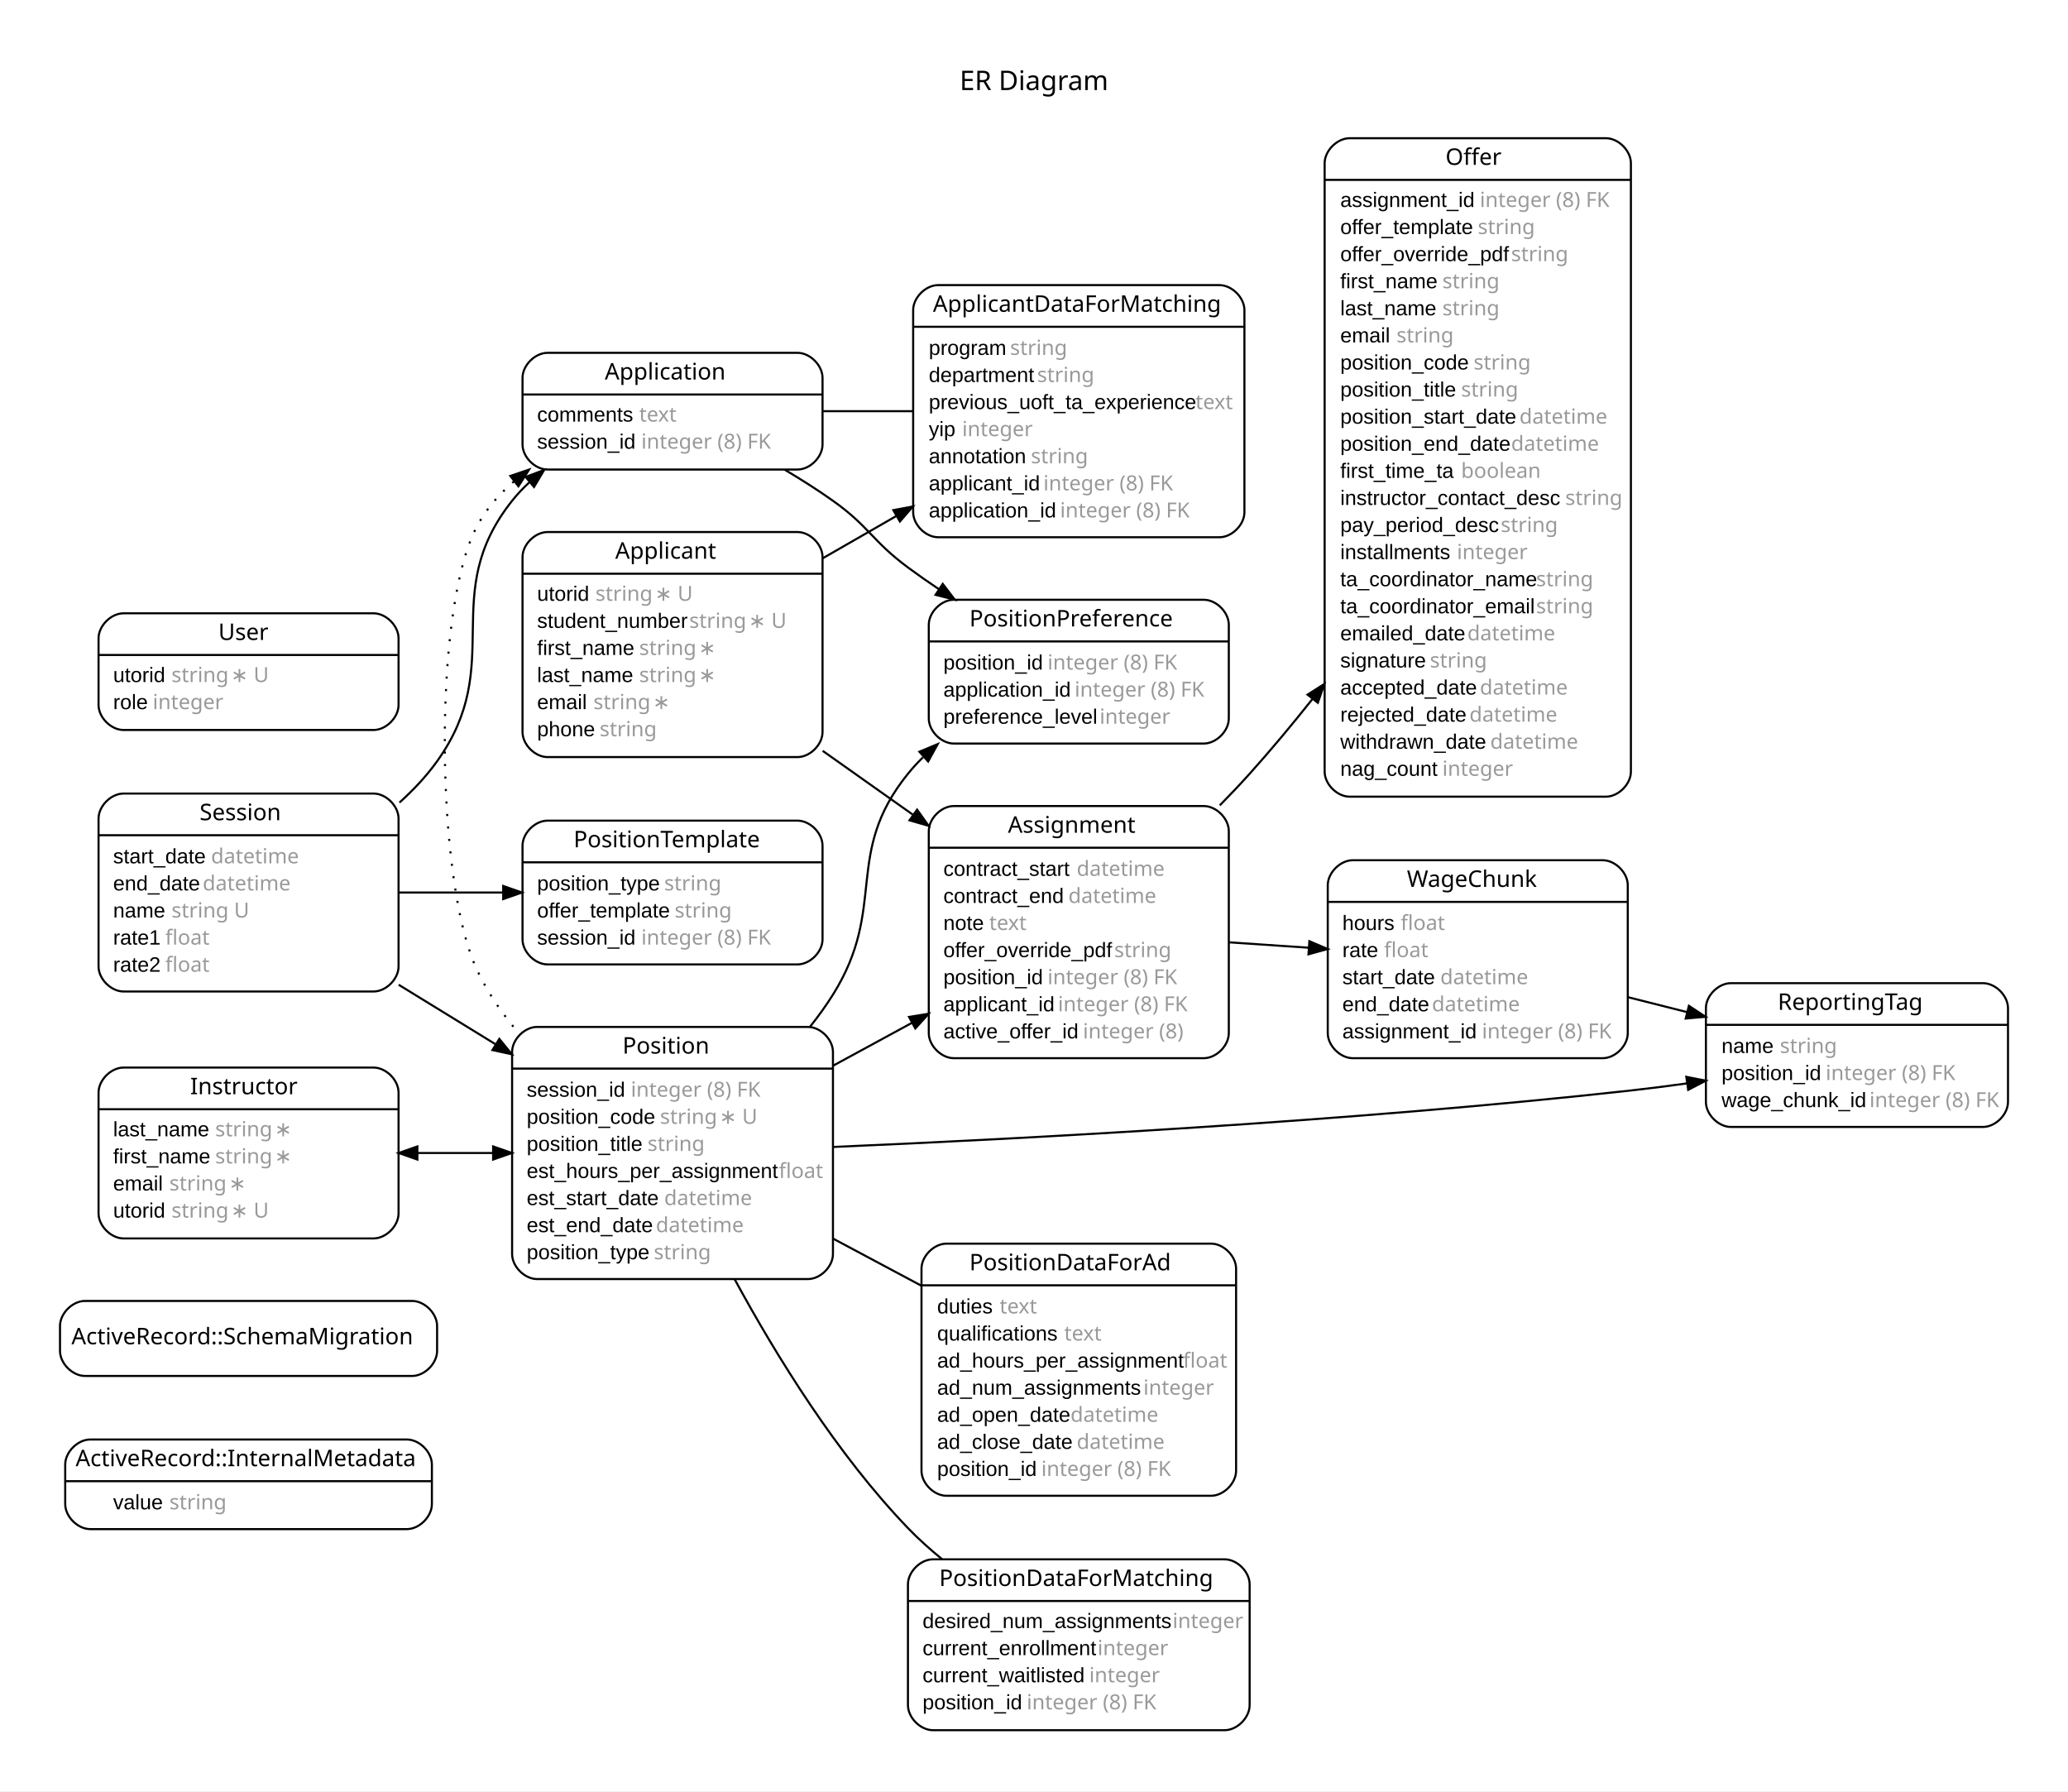
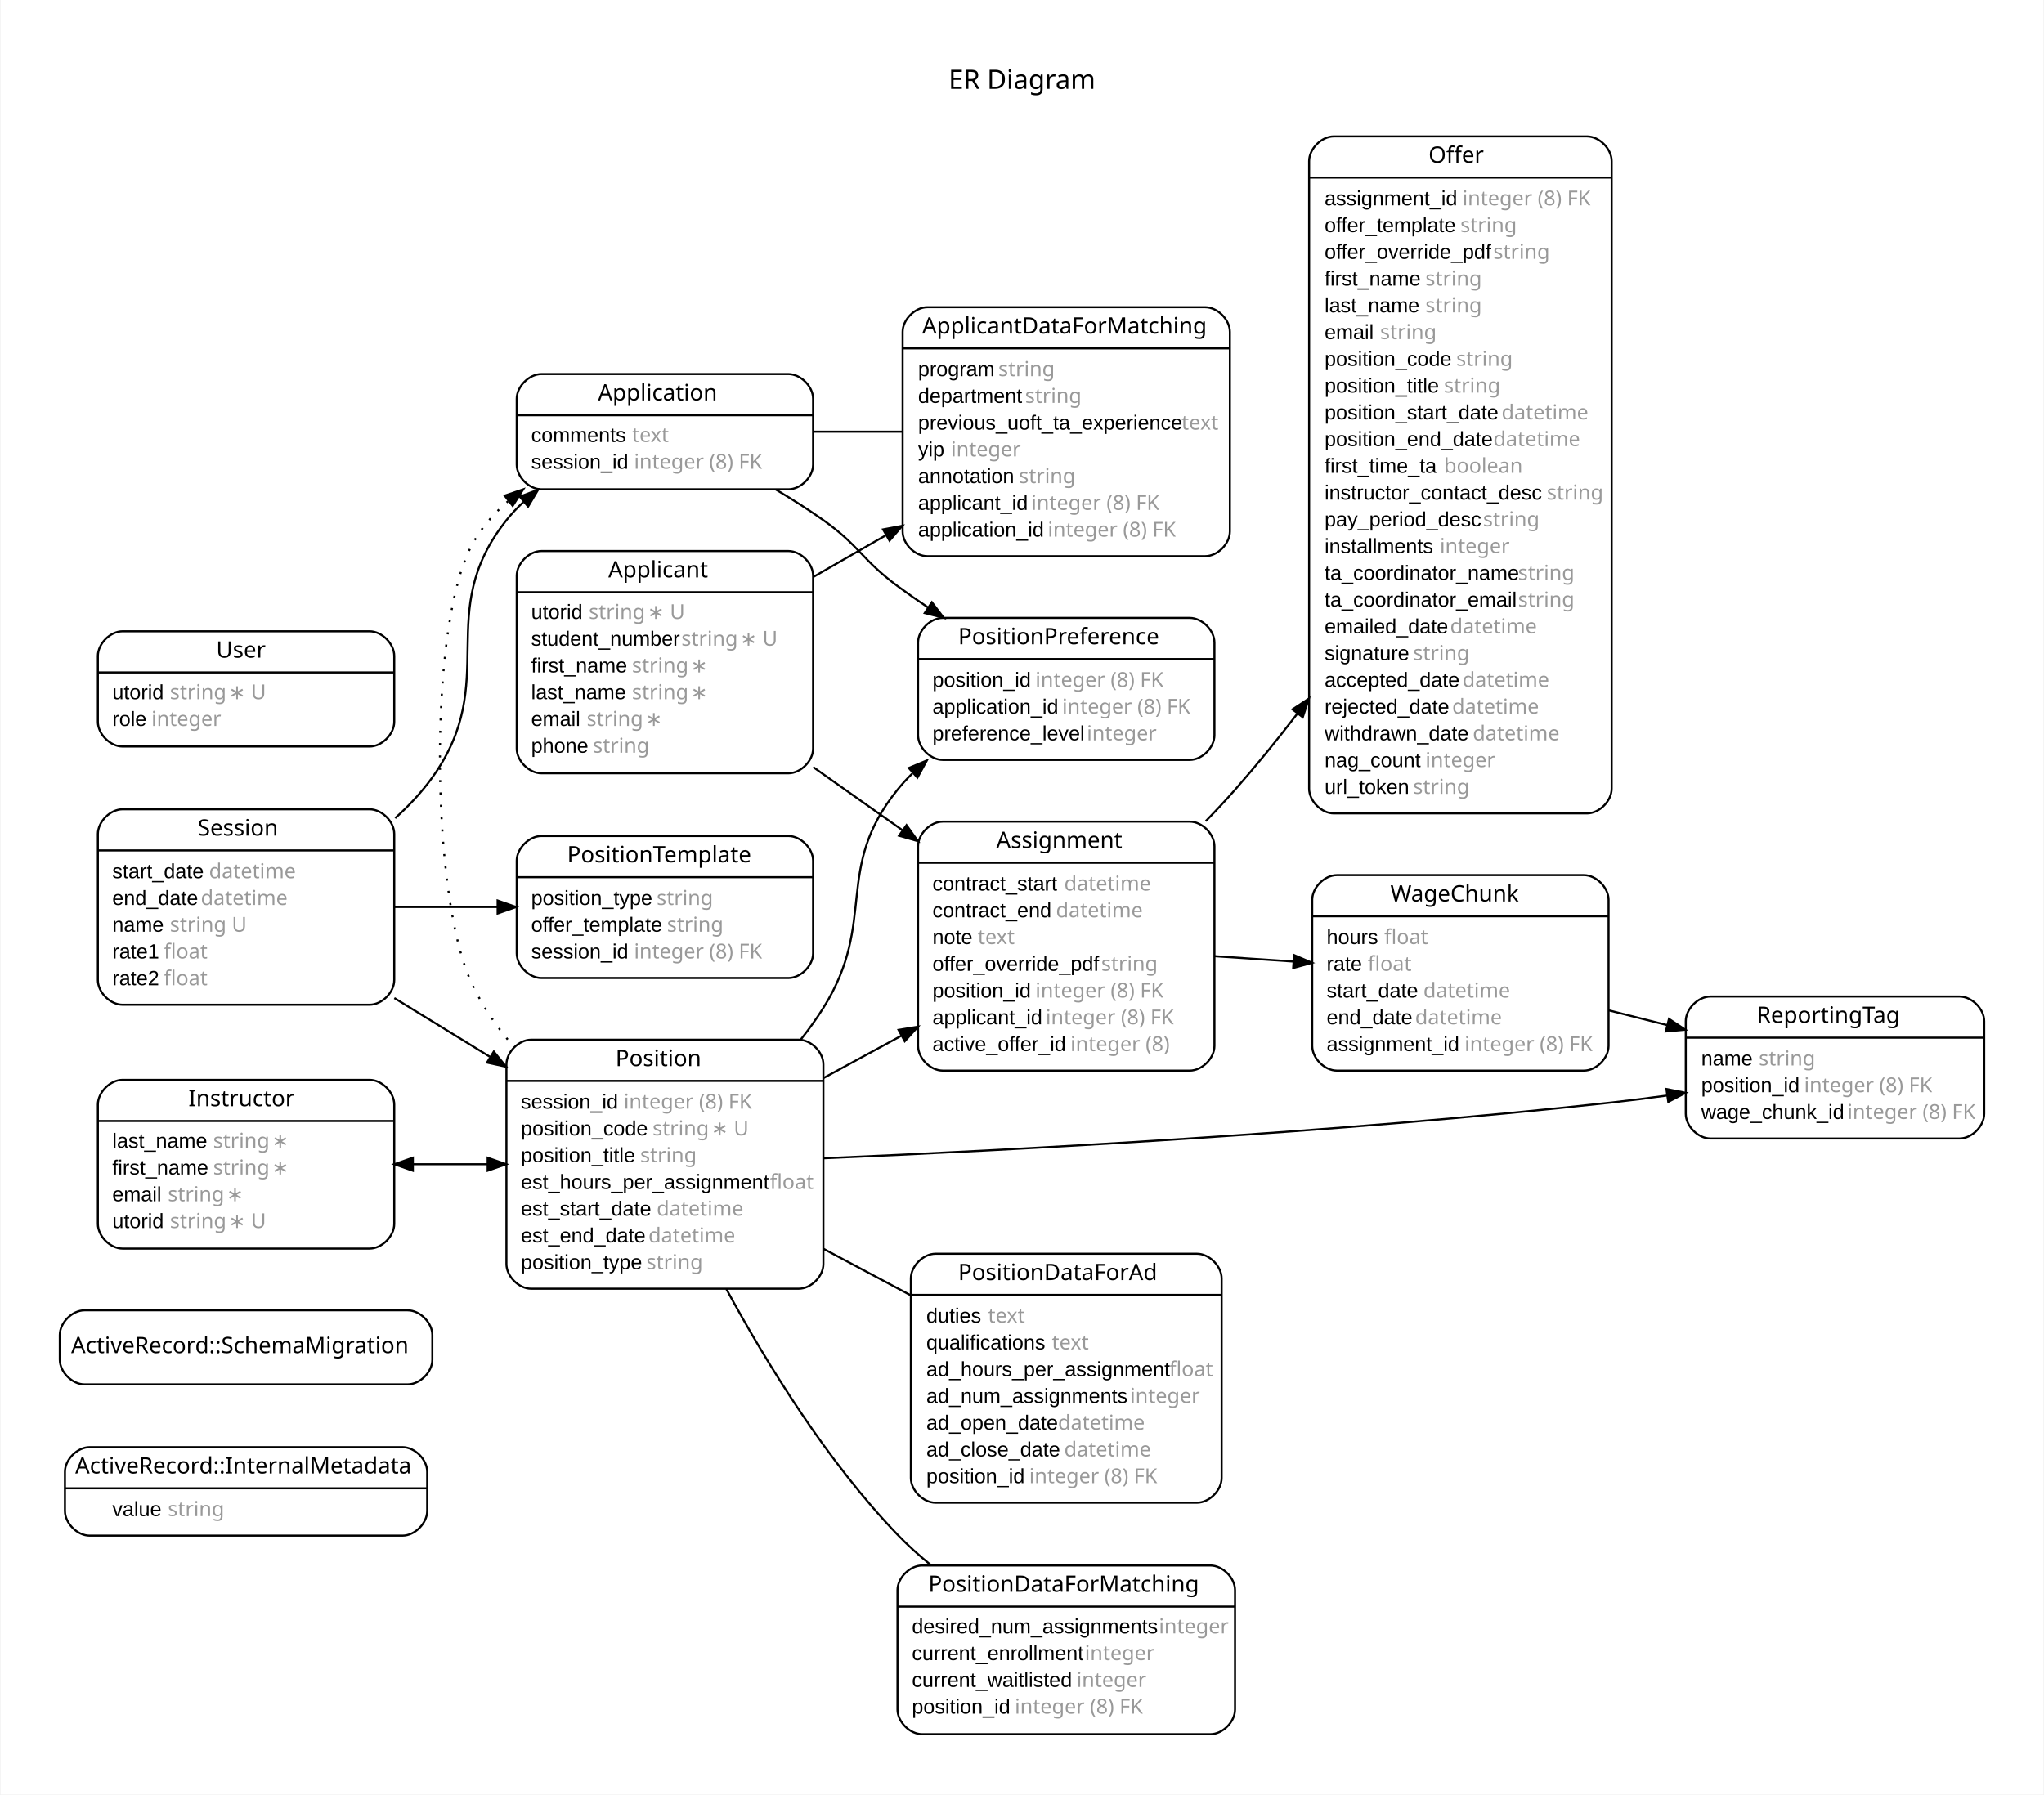
- <svg xmlns="http://www.w3.org/2000/svg" width="993pt" height="860pt" viewBox="0.00 0.00 992.60 859.60">
-   <g id="graph0" class="graph" transform="scale(1 1) rotate(0) translate(28.8 830.8)">
-     <polygon fill="#ffffff" stroke="transparent" points="-28.8,28.8 -28.8,-830.8 963.8,-830.8 963.8,28.8 -28.8,28.8" />
-     <text text-anchor="middle" x="467.5" y="-787.6" font-family="Arial Bold" font-size="13.00" fill="#000000">ER Diagram</text>
+ <svg xmlns="http://www.w3.org/2000/svg" width="993pt" height="872pt" viewBox="0.00 0.00 992.60 872.10">
+   <g id="graph0" class="graph" transform="scale(1 1) rotate(0) translate(28.8 843.3)">
+     <polygon fill="#ffffff" stroke="transparent" points="-28.8,28.8 -28.8,-843.3 963.8,-843.3 963.8,28.8 -28.8,28.8" />
+     <text text-anchor="middle" x="467.5" y="-800.1" font-family="Arial Bold" font-size="13.00" fill="#000000">ER Diagram</text>
    <g id="node1" class="node">
      <path fill="none" stroke="#000000" d="M14.5,-97C14.5,-97 166.5,-97 166.5,-97 172.5,-97 178.5,-103 178.5,-109 178.5,-109 178.5,-128 178.5,-128 178.5,-134 172.5,-140 166.5,-140 166.5,-140 14.5,-140 14.5,-140 8.5,-140 2.5,-134 2.5,-128 2.5,-128 2.5,-109 2.5,-109 2.5,-103 8.5,-97 14.5,-97" />
      <text text-anchor="start" x="7.5" y="-127.2" font-family="Arial Bold" font-size="11.00" fill="#000000">ActiveRecord::InternalMetadata</text>
      <polyline fill="none" stroke="#000000" points="2.5,-120 178.5,-120 " />
      <text text-anchor="start" x="25.5" y="-106.5" font-family="Arial" font-size="10.00" fill="#000000">value </text>
      <text text-anchor="start" x="52.5" y="-106.5" font-family="Arial Italic" font-size="10.00" fill="#999999">string</text>
    </g>
    <g id="node2" class="node">
      <path fill="none" stroke="#000000" d="M12,-170.5C12,-170.5 169,-170.5 169,-170.5 175,-170.5 181,-176.5 181,-182.5 181,-182.5 181,-194.5 181,-194.5 181,-200.5 175,-206.5 169,-206.5 169,-206.5 12,-206.5 12,-206.5 6,-206.5 0,-200.5 0,-194.5 0,-194.5 0,-182.5 0,-182.5 0,-176.5 6,-170.5 12,-170.5" />
      <text text-anchor="start" x="5.5" y="-185.7" font-family="Arial Bold" font-size="11.00" fill="#000000">ActiveRecord::SchemaMigration</text>
    </g>
    <g id="node3" class="node">
      <path fill="none" stroke="#000000" d="M234,-467.5C234,-467.5 354,-467.5 354,-467.5 360,-467.5 366,-473.5 366,-479.5 366,-479.5 366,-563.5 366,-563.5 366,-569.5 360,-575.5 354,-575.5 354,-575.5 234,-575.5 234,-575.5 228,-575.5 222,-569.5 222,-563.5 222,-563.5 222,-479.5 222,-479.5 222,-473.5 228,-467.5 234,-467.5" />
      <text text-anchor="start" x="266.5" y="-562.7" font-family="Arial Bold" font-size="11.00" fill="#000000">Applicant</text>
      <polyline fill="none" stroke="#000000" points="222,-555.5 366,-555.5 " />
      <text text-anchor="start" x="229" y="-542.5" font-family="Arial" font-size="10.00" fill="#000000">utorid </text>
      <text text-anchor="start" x="257" y="-542.5" font-family="Arial Italic" font-size="10.00" fill="#999999">string ∗ U</text>
      <text text-anchor="start" x="229" y="-529.5" font-family="Arial" font-size="10.00" fill="#000000">student_number </text>
      <text text-anchor="start" x="302" y="-529.5" font-family="Arial Italic" font-size="10.00" fill="#999999">string ∗ U</text>
      <text text-anchor="start" x="229" y="-516.5" font-family="Arial" font-size="10.00" fill="#000000">first_name </text>
      <text text-anchor="start" x="278" y="-516.5" font-family="Arial Italic" font-size="10.00" fill="#999999">string ∗</text>
      <text text-anchor="start" x="229" y="-503.5" font-family="Arial" font-size="10.00" fill="#000000">last_name </text>
      <text text-anchor="start" x="278" y="-503.5" font-family="Arial Italic" font-size="10.00" fill="#999999">string ∗</text>
      <text text-anchor="start" x="229" y="-490.5" font-family="Arial" font-size="10.00" fill="#000000">email </text>
      <text text-anchor="start" x="256" y="-490.5" font-family="Arial Italic" font-size="10.00" fill="#999999">string ∗</text>
      <text text-anchor="start" x="229" y="-477.5" font-family="Arial" font-size="10.00" fill="#000000">phone </text>
      <text text-anchor="start" x="259" y="-477.5" font-family="Arial Italic" font-size="10.00" fill="#999999">string</text>
    </g>
    <g id="node4" class="node">
      <path fill="none" stroke="#000000" d="M421.5,-573C421.5,-573 556.5,-573 556.5,-573 562.5,-573 568.5,-579 568.5,-585 568.5,-585 568.5,-682 568.5,-682 568.5,-688 562.5,-694 556.5,-694 556.5,-694 421.5,-694 421.5,-694 415.5,-694 409.5,-688 409.5,-682 409.5,-682 409.5,-585 409.5,-585 409.5,-579 415.5,-573 421.5,-573" />
      <text text-anchor="start" x="419" y="-681.2" font-family="Arial Bold" font-size="11.00" fill="#000000">ApplicantDataForMatching</text>
      <polyline fill="none" stroke="#000000" points="409.5,-674 568.5,-674 " />
      <text text-anchor="start" x="417" y="-660.5" font-family="Arial" font-size="10.00" fill="#000000">program </text>
      <text text-anchor="start" x="456" y="-660.5" font-family="Arial Italic" font-size="10.00" fill="#999999">string</text>
      <text text-anchor="start" x="417" y="-647.5" font-family="Arial" font-size="10.00" fill="#000000">department </text>
      <text text-anchor="start" x="469" y="-647.5" font-family="Arial Italic" font-size="10.00" fill="#999999">string</text>
      <text text-anchor="start" x="417" y="-634.5" font-family="Arial" font-size="10.00" fill="#000000">previous_uoft_ta_experience </text>
      <text text-anchor="start" x="545" y="-634.5" font-family="Arial Italic" font-size="10.00" fill="#999999">text</text>
      <text text-anchor="start" x="417" y="-621.5" font-family="Arial" font-size="10.00" fill="#000000">yip </text>
      <text text-anchor="start" x="433" y="-621.5" font-family="Arial Italic" font-size="10.00" fill="#999999">integer</text>
      <text text-anchor="start" x="417" y="-608.5" font-family="Arial" font-size="10.00" fill="#000000">annotation </text>
      <text text-anchor="start" x="466" y="-608.5" font-family="Arial Italic" font-size="10.00" fill="#999999">string</text>
      <text text-anchor="start" x="417" y="-595.5" font-family="Arial" font-size="10.00" fill="#000000">applicant_id </text>
      <text text-anchor="start" x="472" y="-595.5" font-family="Arial Italic" font-size="10.00" fill="#999999">integer (8) FK</text>
      <text text-anchor="start" x="417" y="-582.5" font-family="Arial" font-size="10.00" fill="#000000">application_id </text>
      <text text-anchor="start" x="480" y="-582.5" font-family="Arial Italic" font-size="10.00" fill="#999999">integer (8) FK</text>
    </g>
-     <g id="edge9" class="edge">
+     <g id="edge18" class="edge">
      <path fill="none" stroke="#000000" d="M366.057,-562.886C377.516,-569.468 389.48,-576.34 401.252,-583.101" />
      <polygon fill="#000000" stroke="#000000" points="399.99,-586.009 409.363,-587.76 403.128,-580.546 399.99,-586.009" />
    </g>
    <g id="node6" class="node">
      <path fill="none" stroke="#000000" d="M429,-323C429,-323 549,-323 549,-323 555,-323 561,-329 561,-335 561,-335 561,-432 561,-432 561,-438 555,-444 549,-444 549,-444 429,-444 429,-444 423,-444 417,-438 417,-432 417,-432 417,-335 417,-335 417,-329 423,-323 429,-323" />
      <text text-anchor="start" x="455" y="-431.2" font-family="Arial Bold" font-size="11.00" fill="#000000">Assignment</text>
      <polyline fill="none" stroke="#000000" points="417,-424 561,-424 " />
      <text text-anchor="start" x="424" y="-410.5" font-family="Arial" font-size="10.00" fill="#000000">contract_start </text>
      <text text-anchor="start" x="488" y="-410.5" font-family="Arial Italic" font-size="10.00" fill="#999999">datetime</text>
      <text text-anchor="start" x="424" y="-397.5" font-family="Arial" font-size="10.00" fill="#000000">contract_end </text>
      <text text-anchor="start" x="484" y="-397.5" font-family="Arial Italic" font-size="10.00" fill="#999999">datetime</text>
      <text text-anchor="start" x="424" y="-384.5" font-family="Arial" font-size="10.00" fill="#000000">note </text>
      <text text-anchor="start" x="446" y="-384.5" font-family="Arial Italic" font-size="10.00" fill="#999999">text</text>
      <text text-anchor="start" x="424" y="-371.5" font-family="Arial" font-size="10.00" fill="#000000">offer_override_pdf </text>
      <text text-anchor="start" x="506" y="-371.5" font-family="Arial Italic" font-size="10.00" fill="#999999">string</text>
      <text text-anchor="start" x="424" y="-358.5" font-family="Arial" font-size="10.00" fill="#000000">position_id </text>
      <text text-anchor="start" x="474" y="-358.5" font-family="Arial Italic" font-size="10.00" fill="#999999">integer (8) FK</text>
      <text text-anchor="start" x="424" y="-345.5" font-family="Arial" font-size="10.00" fill="#000000">applicant_id </text>
      <text text-anchor="start" x="479" y="-345.5" font-family="Arial Italic" font-size="10.00" fill="#999999">integer (8) FK</text>
      <text text-anchor="start" x="424" y="-332.5" font-family="Arial" font-size="10.00" fill="#000000">active_offer_id </text>
      <text text-anchor="start" x="491" y="-332.5" font-family="Arial Italic" font-size="10.00" fill="#999999">integer (8)</text>
    </g>
-     <g id="edge15" class="edge">
+     <g id="edge13" class="edge">
      <path fill="none" stroke="#000000" d="M366.057,-470.506C380.192,-460.502 395.095,-449.956 409.459,-439.791" />
      <polygon fill="#000000" stroke="#000000" points="411.387,-442.285 416.914,-434.515 407.748,-437.142 411.387,-442.285" />
    </g>
    <g id="node5" class="node">
      <path fill="none" stroke="#000000" d="M234,-605.5C234,-605.5 354,-605.5 354,-605.5 360,-605.5 366,-611.5 366,-617.5 366,-617.5 366,-649.5 366,-649.5 366,-655.5 360,-661.5 354,-661.5 354,-661.5 234,-661.5 234,-661.5 228,-661.5 222,-655.5 222,-649.5 222,-649.5 222,-617.5 222,-617.5 222,-611.5 228,-605.5 234,-605.5" />
      <text text-anchor="start" x="261.5" y="-648.7" font-family="Arial Bold" font-size="11.00" fill="#000000">Application</text>
      <polyline fill="none" stroke="#000000" points="222,-641.5 366,-641.5 " />
      <text text-anchor="start" x="229" y="-628.5" font-family="Arial" font-size="10.00" fill="#000000">comments </text>
      <text text-anchor="start" x="278" y="-628.5" font-family="Arial Italic" font-size="10.00" fill="#999999">text</text>
      <text text-anchor="start" x="229" y="-615.5" font-family="Arial" font-size="10.00" fill="#000000">session_id </text>
      <text text-anchor="start" x="279" y="-615.5" font-family="Arial Italic" font-size="10.00" fill="#999999">integer (8) FK</text>
    </g>
-     <g id="edge10" class="edge">
+     <g id="edge15" class="edge">
      <path fill="none" stroke="#000000" d="M366.057,-633.5C380.161,-633.5 395.029,-633.5 409.363,-633.5" />
    </g>
    <g id="node12" class="node">
      <path fill="none" stroke="#000000" d="M429,-474C429,-474 549,-474 549,-474 555,-474 561,-480 561,-486 561,-486 561,-531 561,-531 561,-537 555,-543 549,-543 549,-543 429,-543 429,-543 423,-543 417,-537 417,-531 417,-531 417,-486 417,-486 417,-480 423,-474 429,-474" />
      <text text-anchor="start" x="436.5" y="-530.2" font-family="Arial Bold" font-size="11.00" fill="#000000">PositionPreference</text>
      <polyline fill="none" stroke="#000000" points="417,-523 561,-523 " />
      <text text-anchor="start" x="424" y="-509.5" font-family="Arial" font-size="10.00" fill="#000000">position_id </text>
      <text text-anchor="start" x="474" y="-509.5" font-family="Arial Italic" font-size="10.00" fill="#999999">integer (8) FK</text>
      <text text-anchor="start" x="424" y="-496.5" font-family="Arial" font-size="10.00" fill="#000000">application_id </text>
      <text text-anchor="start" x="487" y="-496.5" font-family="Arial Italic" font-size="10.00" fill="#999999">integer (8) FK</text>
      <text text-anchor="start" x="424" y="-483.5" font-family="Arial" font-size="10.00" fill="#000000">preference_level </text>
      <text text-anchor="start" x="499" y="-483.5" font-family="Arial Italic" font-size="10.00" fill="#999999">integer</text>
    </g>
-     <g id="edge16" class="edge">
+     <g id="edge17" class="edge">
      <path fill="none" stroke="#000000" d="M347.944,-605.355C355.851,-600.666 363.762,-595.645 371,-590.5 388.448,-578.097 389.792,-571.235 407,-558.5 411.773,-554.968 416.804,-551.451 421.93,-548.014" />
      <polygon fill="#000000" stroke="#000000" points="423.701,-550.619 429.489,-543.041 420.239,-545.356 423.701,-550.619" />
    </g>
    <g id="node8" class="node">
-       <path fill="none" stroke="#000000" d="M619,-448.5C619,-448.5 742,-448.5 742,-448.5 748,-448.5 754,-454.5 754,-460.5 754,-460.5 754,-752.5 754,-752.5 754,-758.5 748,-764.5 742,-764.5 742,-764.5 619,-764.5 619,-764.5 613,-764.5 607,-758.5 607,-752.5 607,-752.5 607,-460.5 607,-460.5 607,-454.5 613,-448.5 619,-448.5" />
-       <text text-anchor="start" x="665" y="-751.7" font-family="Arial Bold" font-size="11.00" fill="#000000">Offer</text>
-       <polyline fill="none" stroke="#000000" points="607,-744.5 754,-744.5 " />
-       <text text-anchor="start" x="614.5" y="-731.5" font-family="Arial" font-size="10.00" fill="#000000">assignment_id </text>
-       <text text-anchor="start" x="681.5" y="-731.5" font-family="Arial Italic" font-size="10.00" fill="#999999">integer (8) FK</text>
-       <text text-anchor="start" x="614.5" y="-718.5" font-family="Arial" font-size="10.00" fill="#000000">offer_template </text>
-       <text text-anchor="start" x="680.5" y="-718.5" font-family="Arial Italic" font-size="10.00" fill="#999999">string</text>
-       <text text-anchor="start" x="614.5" y="-705.5" font-family="Arial" font-size="10.00" fill="#000000">offer_override_pdf </text>
-       <text text-anchor="start" x="696.5" y="-705.5" font-family="Arial Italic" font-size="10.00" fill="#999999">string</text>
-       <text text-anchor="start" x="614.5" y="-692.5" font-family="Arial" font-size="10.00" fill="#000000">first_name </text>
-       <text text-anchor="start" x="663.5" y="-692.5" font-family="Arial Italic" font-size="10.00" fill="#999999">string</text>
-       <text text-anchor="start" x="614.5" y="-679.5" font-family="Arial" font-size="10.00" fill="#000000">last_name </text>
-       <text text-anchor="start" x="663.5" y="-679.5" font-family="Arial Italic" font-size="10.00" fill="#999999">string</text>
-       <text text-anchor="start" x="614.5" y="-666.5" font-family="Arial" font-size="10.00" fill="#000000">email </text>
-       <text text-anchor="start" x="641.5" y="-666.5" font-family="Arial Italic" font-size="10.00" fill="#999999">string</text>
-       <text text-anchor="start" x="614.5" y="-653.5" font-family="Arial" font-size="10.00" fill="#000000">position_code </text>
-       <text text-anchor="start" x="678.5" y="-653.5" font-family="Arial Italic" font-size="10.00" fill="#999999">string</text>
-       <text text-anchor="start" x="614.5" y="-640.5" font-family="Arial" font-size="10.00" fill="#000000">position_title </text>
-       <text text-anchor="start" x="672.5" y="-640.5" font-family="Arial Italic" font-size="10.00" fill="#999999">string</text>
-       <text text-anchor="start" x="614.5" y="-627.5" font-family="Arial" font-size="10.00" fill="#000000">position_start_date </text>
-       <text text-anchor="start" x="700.5" y="-627.5" font-family="Arial Italic" font-size="10.00" fill="#999999">datetime</text>
-       <text text-anchor="start" x="614.5" y="-614.5" font-family="Arial" font-size="10.00" fill="#000000">position_end_date </text>
-       <text text-anchor="start" x="696.5" y="-614.5" font-family="Arial Italic" font-size="10.00" fill="#999999">datetime</text>
-       <text text-anchor="start" x="614.5" y="-601.5" font-family="Arial" font-size="10.00" fill="#000000">first_time_ta </text>
-       <text text-anchor="start" x="672.5" y="-601.5" font-family="Arial Italic" font-size="10.00" fill="#999999">boolean</text>
-       <text text-anchor="start" x="614.5" y="-588.5" font-family="Arial" font-size="10.00" fill="#000000">instructor_contact_desc </text>
-       <text text-anchor="start" x="722.5" y="-588.5" font-family="Arial Italic" font-size="10.00" fill="#999999">string</text>
-       <text text-anchor="start" x="614.5" y="-575.5" font-family="Arial" font-size="10.00" fill="#000000">pay_period_desc </text>
-       <text text-anchor="start" x="691.5" y="-575.5" font-family="Arial Italic" font-size="10.00" fill="#999999">string</text>
-       <text text-anchor="start" x="614.5" y="-562.5" font-family="Arial" font-size="10.00" fill="#000000">installments </text>
-       <text text-anchor="start" x="670.5" y="-562.5" font-family="Arial Italic" font-size="10.00" fill="#999999">integer</text>
-       <text text-anchor="start" x="614.5" y="-549.5" font-family="Arial" font-size="10.00" fill="#000000">ta_coordinator_name </text>
-       <text text-anchor="start" x="708.5" y="-549.5" font-family="Arial Italic" font-size="10.00" fill="#999999">string</text>
-       <text text-anchor="start" x="614.5" y="-536.5" font-family="Arial" font-size="10.00" fill="#000000">ta_coordinator_email </text>
-       <text text-anchor="start" x="708.5" y="-536.5" font-family="Arial Italic" font-size="10.00" fill="#999999">string</text>
-       <text text-anchor="start" x="614.5" y="-523.5" font-family="Arial" font-size="10.00" fill="#000000">emailed_date </text>
-       <text text-anchor="start" x="675.5" y="-523.5" font-family="Arial Italic" font-size="10.00" fill="#999999">datetime</text>
-       <text text-anchor="start" x="614.5" y="-510.5" font-family="Arial" font-size="10.00" fill="#000000">signature </text>
-       <text text-anchor="start" x="657.5" y="-510.5" font-family="Arial Italic" font-size="10.00" fill="#999999">string</text>
-       <text text-anchor="start" x="614.5" y="-497.5" font-family="Arial" font-size="10.00" fill="#000000">accepted_date </text>
-       <text text-anchor="start" x="681.5" y="-497.5" font-family="Arial Italic" font-size="10.00" fill="#999999">datetime</text>
-       <text text-anchor="start" x="614.5" y="-484.5" font-family="Arial" font-size="10.00" fill="#000000">rejected_date </text>
-       <text text-anchor="start" x="676.5" y="-484.5" font-family="Arial Italic" font-size="10.00" fill="#999999">datetime</text>
-       <text text-anchor="start" x="614.5" y="-471.5" font-family="Arial" font-size="10.00" fill="#000000">withdrawn_date </text>
-       <text text-anchor="start" x="686.5" y="-471.5" font-family="Arial Italic" font-size="10.00" fill="#999999">datetime</text>
-       <text text-anchor="start" x="614.5" y="-458.5" font-family="Arial" font-size="10.00" fill="#000000">nag_count </text>
-       <text text-anchor="start" x="663.5" y="-458.5" font-family="Arial Italic" font-size="10.00" fill="#999999">integer</text>
+       <path fill="none" stroke="#000000" d="M619,-448C619,-448 742,-448 742,-448 748,-448 754,-454 754,-460 754,-460 754,-765 754,-765 754,-771 748,-777 742,-777 742,-777 619,-777 619,-777 613,-777 607,-771 607,-765 607,-765 607,-460 607,-460 607,-454 613,-448 619,-448" />
+       <text text-anchor="start" x="665" y="-764.2" font-family="Arial Bold" font-size="11.00" fill="#000000">Offer</text>
+       <polyline fill="none" stroke="#000000" points="607,-757 754,-757 " />
+       <text text-anchor="start" x="614.5" y="-743.5" font-family="Arial" font-size="10.00" fill="#000000">assignment_id </text>
+       <text text-anchor="start" x="681.5" y="-743.5" font-family="Arial Italic" font-size="10.00" fill="#999999">integer (8) FK</text>
+       <text text-anchor="start" x="614.5" y="-730.5" font-family="Arial" font-size="10.00" fill="#000000">offer_template </text>
+       <text text-anchor="start" x="680.5" y="-730.5" font-family="Arial Italic" font-size="10.00" fill="#999999">string</text>
+       <text text-anchor="start" x="614.5" y="-717.5" font-family="Arial" font-size="10.00" fill="#000000">offer_override_pdf </text>
+       <text text-anchor="start" x="696.5" y="-717.5" font-family="Arial Italic" font-size="10.00" fill="#999999">string</text>
+       <text text-anchor="start" x="614.5" y="-704.5" font-family="Arial" font-size="10.00" fill="#000000">first_name </text>
+       <text text-anchor="start" x="663.5" y="-704.5" font-family="Arial Italic" font-size="10.00" fill="#999999">string</text>
+       <text text-anchor="start" x="614.5" y="-691.5" font-family="Arial" font-size="10.00" fill="#000000">last_name </text>
+       <text text-anchor="start" x="663.5" y="-691.5" font-family="Arial Italic" font-size="10.00" fill="#999999">string</text>
+       <text text-anchor="start" x="614.5" y="-678.5" font-family="Arial" font-size="10.00" fill="#000000">email </text>
+       <text text-anchor="start" x="641.5" y="-678.5" font-family="Arial Italic" font-size="10.00" fill="#999999">string</text>
+       <text text-anchor="start" x="614.5" y="-665.5" font-family="Arial" font-size="10.00" fill="#000000">position_code </text>
+       <text text-anchor="start" x="678.5" y="-665.5" font-family="Arial Italic" font-size="10.00" fill="#999999">string</text>
+       <text text-anchor="start" x="614.5" y="-652.5" font-family="Arial" font-size="10.00" fill="#000000">position_title </text>
+       <text text-anchor="start" x="672.5" y="-652.5" font-family="Arial Italic" font-size="10.00" fill="#999999">string</text>
+       <text text-anchor="start" x="614.5" y="-639.5" font-family="Arial" font-size="10.00" fill="#000000">position_start_date </text>
+       <text text-anchor="start" x="700.5" y="-639.5" font-family="Arial Italic" font-size="10.00" fill="#999999">datetime</text>
+       <text text-anchor="start" x="614.5" y="-626.5" font-family="Arial" font-size="10.00" fill="#000000">position_end_date </text>
+       <text text-anchor="start" x="696.5" y="-626.5" font-family="Arial Italic" font-size="10.00" fill="#999999">datetime</text>
+       <text text-anchor="start" x="614.5" y="-613.5" font-family="Arial" font-size="10.00" fill="#000000">first_time_ta </text>
+       <text text-anchor="start" x="672.5" y="-613.5" font-family="Arial Italic" font-size="10.00" fill="#999999">boolean</text>
+       <text text-anchor="start" x="614.5" y="-600.5" font-family="Arial" font-size="10.00" fill="#000000">instructor_contact_desc </text>
+       <text text-anchor="start" x="722.5" y="-600.5" font-family="Arial Italic" font-size="10.00" fill="#999999">string</text>
+       <text text-anchor="start" x="614.5" y="-587.5" font-family="Arial" font-size="10.00" fill="#000000">pay_period_desc </text>
+       <text text-anchor="start" x="691.5" y="-587.5" font-family="Arial Italic" font-size="10.00" fill="#999999">string</text>
+       <text text-anchor="start" x="614.5" y="-574.5" font-family="Arial" font-size="10.00" fill="#000000">installments </text>
+       <text text-anchor="start" x="670.5" y="-574.5" font-family="Arial Italic" font-size="10.00" fill="#999999">integer</text>
+       <text text-anchor="start" x="614.5" y="-561.5" font-family="Arial" font-size="10.00" fill="#000000">ta_coordinator_name </text>
+       <text text-anchor="start" x="708.5" y="-561.5" font-family="Arial Italic" font-size="10.00" fill="#999999">string</text>
+       <text text-anchor="start" x="614.5" y="-548.5" font-family="Arial" font-size="10.00" fill="#000000">ta_coordinator_email </text>
+       <text text-anchor="start" x="708.5" y="-548.5" font-family="Arial Italic" font-size="10.00" fill="#999999">string</text>
+       <text text-anchor="start" x="614.5" y="-535.5" font-family="Arial" font-size="10.00" fill="#000000">emailed_date </text>
+       <text text-anchor="start" x="675.5" y="-535.5" font-family="Arial Italic" font-size="10.00" fill="#999999">datetime</text>
+       <text text-anchor="start" x="614.5" y="-522.5" font-family="Arial" font-size="10.00" fill="#000000">signature </text>
+       <text text-anchor="start" x="657.5" y="-522.5" font-family="Arial Italic" font-size="10.00" fill="#999999">string</text>
+       <text text-anchor="start" x="614.5" y="-509.5" font-family="Arial" font-size="10.00" fill="#000000">accepted_date </text>
+       <text text-anchor="start" x="681.5" y="-509.5" font-family="Arial Italic" font-size="10.00" fill="#999999">datetime</text>
+       <text text-anchor="start" x="614.5" y="-496.5" font-family="Arial" font-size="10.00" fill="#000000">rejected_date </text>
+       <text text-anchor="start" x="676.5" y="-496.5" font-family="Arial Italic" font-size="10.00" fill="#999999">datetime</text>
+       <text text-anchor="start" x="614.5" y="-483.5" font-family="Arial" font-size="10.00" fill="#000000">withdrawn_date </text>
+       <text text-anchor="start" x="686.5" y="-483.5" font-family="Arial Italic" font-size="10.00" fill="#999999">datetime</text>
+       <text text-anchor="start" x="614.5" y="-470.5" font-family="Arial" font-size="10.00" fill="#000000">nag_count </text>
+       <text text-anchor="start" x="663.5" y="-470.5" font-family="Arial Italic" font-size="10.00" fill="#999999">integer</text>
+       <text text-anchor="start" x="614.5" y="-457.5" font-family="Arial" font-size="10.00" fill="#000000">url_token </text>
+       <text text-anchor="start" x="657.5" y="-457.5" font-family="Arial Italic" font-size="10.00" fill="#999999">string</text>
    </g>
    <g id="edge12" class="edge">
-       <path fill="none" stroke="#000000" d="M556.672,-444.326C561.63,-449.353 566.461,-454.446 571,-459.5 581.132,-470.781 591.286,-482.955 601.102,-495.299" />
-       <polygon fill="#000000" stroke="#000000" points="598.796,-497.462 606.84,-502.582 603.744,-493.563 598.796,-497.462" />
+       <path fill="none" stroke="#000000" d="M556.78,-444.23C561.713,-449.279 566.509,-454.403 571,-459.5 581.199,-471.075 591.362,-483.587 601.155,-496.297" />
+       <polygon fill="#000000" stroke="#000000" points="598.912,-498.551 606.875,-503.797 603.922,-494.73 598.912,-498.551" />
    </g>
    <g id="node17" class="node">
      <path fill="none" stroke="#000000" d="M620.5,-323C620.5,-323 740.5,-323 740.5,-323 746.5,-323 752.5,-329 752.5,-335 752.5,-335 752.5,-406 752.5,-406 752.5,-412 746.5,-418 740.5,-418 740.5,-418 620.5,-418 620.5,-418 614.5,-418 608.5,-412 608.5,-406 608.5,-406 608.5,-335 608.5,-335 608.5,-329 614.5,-323 620.5,-323" />
      <text text-anchor="start" x="646.5" y="-405.2" font-family="Arial Bold" font-size="11.00" fill="#000000">WageChunk</text>
      <polyline fill="none" stroke="#000000" points="608.5,-398 752.5,-398 " />
      <text text-anchor="start" x="615.5" y="-384.5" font-family="Arial" font-size="10.00" fill="#000000">hours </text>
      <text text-anchor="start" x="643.5" y="-384.5" font-family="Arial Italic" font-size="10.00" fill="#999999">float</text>
      <text text-anchor="start" x="615.5" y="-371.5" font-family="Arial" font-size="10.00" fill="#000000">rate </text>
      <text text-anchor="start" x="635.5" y="-371.5" font-family="Arial Italic" font-size="10.00" fill="#999999">float</text>
      <text text-anchor="start" x="615.5" y="-358.5" font-family="Arial" font-size="10.00" fill="#000000">start_date </text>
      <text text-anchor="start" x="662.5" y="-358.5" font-family="Arial Italic" font-size="10.00" fill="#999999">datetime</text>
      <text text-anchor="start" x="615.5" y="-345.5" font-family="Arial" font-size="10.00" fill="#000000">end_date </text>
      <text text-anchor="start" x="658.5" y="-345.5" font-family="Arial Italic" font-size="10.00" fill="#999999">datetime</text>
      <text text-anchor="start" x="615.5" y="-332.5" font-family="Arial" font-size="10.00" fill="#000000">assignment_id </text>
      <text text-anchor="start" x="682.5" y="-332.5" font-family="Arial Italic" font-size="10.00" fill="#999999">integer (8) FK</text>
    </g>
-     <g id="edge14" class="edge">
+     <g id="edge4" class="edge">
      <path fill="none" stroke="#000000" d="M561.125,-378.604C573.581,-377.758 586.606,-376.874 599.284,-376.013" />
      <polygon fill="#000000" stroke="#000000" points="599.674,-379.144 608.44,-375.392 599.247,-372.859 599.674,-379.144" />
    </g>
    <g id="node7" class="node">
      <path fill="none" stroke="#000000" d="M30.5,-236.5C30.5,-236.5 150.5,-236.5 150.5,-236.5 156.5,-236.5 162.5,-242.5 162.5,-248.5 162.5,-248.5 162.5,-306.5 162.5,-306.5 162.5,-312.5 156.5,-318.5 150.5,-318.5 150.5,-318.5 30.5,-318.5 30.5,-318.5 24.5,-318.5 18.5,-312.5 18.5,-306.5 18.5,-306.5 18.5,-248.5 18.5,-248.5 18.5,-242.5 24.5,-236.5 30.5,-236.5" />
      <text text-anchor="start" x="62.5" y="-305.7" font-family="Arial Bold" font-size="11.00" fill="#000000">Instructor</text>
      <polyline fill="none" stroke="#000000" points="18.5,-298.5 162.5,-298.5 " />
      <text text-anchor="start" x="25.5" y="-285.5" font-family="Arial" font-size="10.00" fill="#000000">last_name </text>
      <text text-anchor="start" x="74.5" y="-285.5" font-family="Arial Italic" font-size="10.00" fill="#999999">string ∗</text>
      <text text-anchor="start" x="25.5" y="-272.5" font-family="Arial" font-size="10.00" fill="#000000">first_name </text>
      <text text-anchor="start" x="74.5" y="-272.5" font-family="Arial Italic" font-size="10.00" fill="#999999">string ∗</text>
      <text text-anchor="start" x="25.5" y="-259.5" font-family="Arial" font-size="10.00" fill="#000000">email </text>
      <text text-anchor="start" x="52.5" y="-259.5" font-family="Arial Italic" font-size="10.00" fill="#999999">string ∗</text>
      <text text-anchor="start" x="25.5" y="-246.5" font-family="Arial" font-size="10.00" fill="#000000">utorid </text>
      <text text-anchor="start" x="53.5" y="-246.5" font-family="Arial Italic" font-size="10.00" fill="#999999">string ∗ U</text>
    </g>
    <g id="node9" class="node">
      <path fill="none" stroke="#000000" d="M229,-217C229,-217 359,-217 359,-217 365,-217 371,-223 371,-229 371,-229 371,-326 371,-326 371,-332 365,-338 359,-338 359,-338 229,-338 229,-338 223,-338 217,-332 217,-326 217,-326 217,-229 217,-229 217,-223 223,-217 229,-217" />
      <text text-anchor="start" x="270" y="-325.2" font-family="Arial Bold" font-size="11.00" fill="#000000">Position</text>
      <polyline fill="none" stroke="#000000" points="217,-318 371,-318 " />
      <text text-anchor="start" x="224" y="-304.5" font-family="Arial" font-size="10.00" fill="#000000">session_id </text>
      <text text-anchor="start" x="274" y="-304.5" font-family="Arial Italic" font-size="10.00" fill="#999999">integer (8) FK</text>
      <text text-anchor="start" x="224" y="-291.5" font-family="Arial" font-size="10.00" fill="#000000">position_code </text>
      <text text-anchor="start" x="288" y="-291.5" font-family="Arial Italic" font-size="10.00" fill="#999999">string ∗ U</text>
      <text text-anchor="start" x="224" y="-278.5" font-family="Arial" font-size="10.00" fill="#000000">position_title </text>
      <text text-anchor="start" x="282" y="-278.5" font-family="Arial Italic" font-size="10.00" fill="#999999">string</text>
      <text text-anchor="start" x="224" y="-265.5" font-family="Arial" font-size="10.00" fill="#000000">est_hours_per_assignment </text>
      <text text-anchor="start" x="345" y="-265.5" font-family="Arial Italic" font-size="10.00" fill="#999999">float</text>
      <text text-anchor="start" x="224" y="-252.5" font-family="Arial" font-size="10.00" fill="#000000">est_start_date </text>
      <text text-anchor="start" x="290" y="-252.5" font-family="Arial Italic" font-size="10.00" fill="#999999">datetime</text>
      <text text-anchor="start" x="224" y="-239.5" font-family="Arial" font-size="10.00" fill="#000000">est_end_date </text>
      <text text-anchor="start" x="286" y="-239.5" font-family="Arial Italic" font-size="10.00" fill="#999999">datetime</text>
      <text text-anchor="start" x="224" y="-226.5" font-family="Arial" font-size="10.00" fill="#000000">position_type </text>
      <text text-anchor="start" x="285" y="-226.5" font-family="Arial Italic" font-size="10.00" fill="#999999">string</text>
    </g>
-     <g id="edge1" class="edge">
+     <g id="edge5" class="edge">
      <path fill="none" stroke="#000000" d="M171.715,-277.5C183.584,-277.5 195.841,-277.5 207.805,-277.5" />
      <polygon fill="#000000" stroke="#000000" points="171.533,-274.35 162.533,-277.5 171.533,-280.65 171.533,-274.35" />
      <polygon fill="#000000" stroke="#000000" points="207.885,-280.65 216.885,-277.5 207.885,-274.35 207.885,-280.65" />
    </g>
-     <g id="edge6" class="edge">
+     <g id="edge10" class="edge">
      <path fill="none" stroke="#000000" stroke-dasharray="1,5" d="M217.611,-338.113C210.098,-347.306 203.576,-357.322 199,-368 180.795,-410.486 179.048,-534.306 199,-576 203.396,-585.187 210.024,-593.031 217.774,-599.695" />
      <polygon fill="#000000" stroke="#000000" points="216.147,-602.421 225.176,-605.488 220.03,-597.46 216.147,-602.421" />
    </g>
-     <g id="edge4" class="edge">
+     <g id="edge8" class="edge">
      <path fill="none" stroke="#000000" d="M371.069,-319.394C383.47,-326.135 396.332,-333.127 408.804,-339.906" />
      <polygon fill="#000000" stroke="#000000" points="407.523,-342.795 416.935,-344.326 410.532,-337.26 407.523,-342.795" />
    </g>
    <g id="node10" class="node">
      <path fill="none" stroke="#000000" d="M425.5,-113C425.5,-113 552.5,-113 552.5,-113 558.5,-113 564.5,-119 564.5,-125 564.5,-125 564.5,-222 564.5,-222 564.5,-228 558.5,-234 552.5,-234 552.5,-234 425.5,-234 425.5,-234 419.5,-234 413.5,-228 413.5,-222 413.5,-222 413.5,-125 413.5,-125 413.5,-119 419.5,-113 425.5,-113" />
      <text text-anchor="start" x="436.5" y="-221.2" font-family="Arial Bold" font-size="11.00" fill="#000000">PositionDataForAd</text>
      <polyline fill="none" stroke="#000000" points="413.5,-214 564.5,-214 " />
      <text text-anchor="start" x="421" y="-200.5" font-family="Arial" font-size="10.00" fill="#000000">duties </text>
      <text text-anchor="start" x="451" y="-200.5" font-family="Arial Italic" font-size="10.00" fill="#999999">text</text>
      <text text-anchor="start" x="421" y="-187.5" font-family="Arial" font-size="10.00" fill="#000000">qualifications </text>
      <text text-anchor="start" x="482" y="-187.5" font-family="Arial Italic" font-size="10.00" fill="#999999">text</text>
      <text text-anchor="start" x="421" y="-174.5" font-family="Arial" font-size="10.00" fill="#000000">ad_hours_per_assignment </text>
      <text text-anchor="start" x="539" y="-174.5" font-family="Arial Italic" font-size="10.00" fill="#999999">float</text>
      <text text-anchor="start" x="421" y="-161.5" font-family="Arial" font-size="10.00" fill="#000000">ad_num_assignments </text>
      <text text-anchor="start" x="520" y="-161.5" font-family="Arial Italic" font-size="10.00" fill="#999999">integer</text>
      <text text-anchor="start" x="421" y="-148.5" font-family="Arial" font-size="10.00" fill="#000000">ad_open_date </text>
      <text text-anchor="start" x="485" y="-148.5" font-family="Arial Italic" font-size="10.00" fill="#999999">datetime</text>
      <text text-anchor="start" x="421" y="-135.5" font-family="Arial" font-size="10.00" fill="#000000">ad_close_date </text>
      <text text-anchor="start" x="488" y="-135.5" font-family="Arial Italic" font-size="10.00" fill="#999999">datetime</text>
      <text text-anchor="start" x="421" y="-122.5" font-family="Arial" font-size="10.00" fill="#000000">position_id </text>
      <text text-anchor="start" x="471" y="-122.5" font-family="Arial Italic" font-size="10.00" fill="#999999">integer (8) FK</text>
    </g>
-     <g id="edge7" class="edge">
+     <g id="edge2" class="edge">
      <path fill="none" stroke="#000000" d="M371.069,-236.396C385.015,-228.959 399.545,-221.209 413.447,-213.795" />
    </g>
    <g id="node11" class="node">
      <path fill="none" stroke="#000000" d="M419,-.5C419,-.5 559,-.5 559,-.5 565,-.5 571,-6.5 571,-12.5 571,-12.5 571,-70.5 571,-70.5 571,-76.5 565,-82.5 559,-82.5 559,-82.5 419,-82.5 419,-82.5 413,-82.5 407,-76.5 407,-70.5 407,-70.5 407,-12.5 407,-12.5 407,-6.5 413,-.5 419,-.5" />
      <text text-anchor="start" x="422" y="-69.7" font-family="Arial Bold" font-size="11.00" fill="#000000">PositionDataForMatching</text>
      <polyline fill="none" stroke="#000000" points="407,-62.5 571,-62.5 " />
      <text text-anchor="start" x="414" y="-49.5" font-family="Arial" font-size="10.00" fill="#000000">desired_num_assignments </text>
      <text text-anchor="start" x="534" y="-49.5" font-family="Arial Italic" font-size="10.00" fill="#999999">integer</text>
      <text text-anchor="start" x="414" y="-36.5" font-family="Arial" font-size="10.00" fill="#000000">current_enrollment </text>
      <text text-anchor="start" x="498" y="-36.5" font-family="Arial Italic" font-size="10.00" fill="#999999">integer</text>
      <text text-anchor="start" x="414" y="-23.5" font-family="Arial" font-size="10.00" fill="#000000">current_waitlisted </text>
      <text text-anchor="start" x="494" y="-23.5" font-family="Arial Italic" font-size="10.00" fill="#999999">integer</text>
      <text text-anchor="start" x="414" y="-10.5" font-family="Arial" font-size="10.00" fill="#000000">position_id </text>
      <text text-anchor="start" x="464" y="-10.5" font-family="Arial Italic" font-size="10.00" fill="#999999">integer (8) FK</text>
    </g>
-     <g id="edge8" class="edge">
+     <g id="edge11" class="edge">
      <path fill="none" stroke="#000000" d="M323.855,-216.842C344.024,-179.712 373.103,-132.73 407,-97.5 412.02,-92.282 417.6,-87.269 423.421,-82.535" />
    </g>
-     <g id="edge5" class="edge">
+     <g id="edge9" class="edge">
      <path fill="none" stroke="#000000" d="M360,-338.08C363.987,-343.086 367.709,-348.247 371,-353.5 397.415,-395.663 375.723,-420.806 407,-459.5 409.215,-462.241 411.628,-464.864 414.19,-467.371" />
      <polygon fill="#000000" stroke="#000000" points="412.483,-470.071 421.286,-473.733 416.688,-465.38 412.483,-470.071" />
    </g>
    <g id="node14" class="node">
      <path fill="none" stroke="#000000" d="M802,-290C802,-290 923,-290 923,-290 929,-290 935,-296 935,-302 935,-302 935,-347 935,-347 935,-353 929,-359 923,-359 923,-359 802,-359 802,-359 796,-359 790,-353 790,-347 790,-347 790,-302 790,-302 790,-296 796,-290 802,-290" />
      <text text-anchor="start" x="824.5" y="-346.2" font-family="Arial Bold" font-size="11.00" fill="#000000">ReportingTag</text>
      <polyline fill="none" stroke="#000000" points="790,-339 935,-339 " />
      <text text-anchor="start" x="797.5" y="-325.5" font-family="Arial" font-size="10.00" fill="#000000">name </text>
      <text text-anchor="start" x="825.5" y="-325.5" font-family="Arial Italic" font-size="10.00" fill="#999999">string</text>
      <text text-anchor="start" x="797.5" y="-312.5" font-family="Arial" font-size="10.00" fill="#000000">position_id </text>
      <text text-anchor="start" x="847.5" y="-312.5" font-family="Arial Italic" font-size="10.00" fill="#999999">integer (8) FK</text>
      <text text-anchor="start" x="797.5" y="-299.5" font-family="Arial" font-size="10.00" fill="#000000">wage_chunk_id </text>
      <text text-anchor="start" x="868.5" y="-299.5" font-family="Arial Italic" font-size="10.00" fill="#999999">integer (8) FK</text>
    </g>
-     <g id="edge3" class="edge">
+     <g id="edge7" class="edge">
      <path fill="none" stroke="#000000" d="M371.1,-280.4C462.624,-284.334 619.768,-292.638 754,-307.5 762.741,-308.468 771.855,-309.639 780.923,-310.908" />
      <polygon fill="#000000" stroke="#000000" points="780.603,-314.045 789.96,-312.207 781.499,-307.809 780.603,-314.045" />
    </g>
    <g id="node13" class="node">
      <path fill="none" stroke="#000000" d="M234,-368C234,-368 354,-368 354,-368 360,-368 366,-374 366,-380 366,-380 366,-425 366,-425 366,-431 360,-437 354,-437 354,-437 234,-437 234,-437 228,-437 222,-431 222,-425 222,-425 222,-380 222,-380 222,-374 228,-368 234,-368" />
      <text text-anchor="start" x="246.5" y="-424.2" font-family="Arial Bold" font-size="11.00" fill="#000000">PositionTemplate</text>
      <polyline fill="none" stroke="#000000" points="222,-417 366,-417 " />
      <text text-anchor="start" x="229" y="-403.5" font-family="Arial" font-size="10.00" fill="#000000">position_type </text>
      <text text-anchor="start" x="290" y="-403.5" font-family="Arial Italic" font-size="10.00" fill="#999999">string</text>
      <text text-anchor="start" x="229" y="-390.5" font-family="Arial" font-size="10.00" fill="#000000">offer_template </text>
      <text text-anchor="start" x="295" y="-390.5" font-family="Arial Italic" font-size="10.00" fill="#999999">string</text>
      <text text-anchor="start" x="229" y="-377.5" font-family="Arial" font-size="10.00" fill="#000000">session_id </text>
      <text text-anchor="start" x="279" y="-377.5" font-family="Arial Italic" font-size="10.00" fill="#999999">integer (8) FK</text>
    </g>
    <g id="node15" class="node">
      <path fill="none" stroke="#000000" d="M30.5,-355C30.5,-355 150.5,-355 150.5,-355 156.5,-355 162.5,-361 162.5,-367 162.5,-367 162.5,-438 162.5,-438 162.5,-444 156.5,-450 150.5,-450 150.5,-450 30.5,-450 30.5,-450 24.5,-450 18.5,-444 18.5,-438 18.5,-438 18.5,-367 18.5,-367 18.5,-361 24.5,-355 30.5,-355" />
      <text text-anchor="start" x="67" y="-437.2" font-family="Arial Bold" font-size="11.00" fill="#000000">Session</text>
      <polyline fill="none" stroke="#000000" points="18.5,-430 162.5,-430 " />
      <text text-anchor="start" x="25.5" y="-416.5" font-family="Arial" font-size="10.00" fill="#000000">start_date </text>
      <text text-anchor="start" x="72.5" y="-416.5" font-family="Arial Italic" font-size="10.00" fill="#999999">datetime</text>
      <text text-anchor="start" x="25.5" y="-403.5" font-family="Arial" font-size="10.00" fill="#000000">end_date </text>
      <text text-anchor="start" x="68.5" y="-403.5" font-family="Arial Italic" font-size="10.00" fill="#999999">datetime</text>
      <text text-anchor="start" x="25.5" y="-390.5" font-family="Arial" font-size="10.00" fill="#000000">name </text>
      <text text-anchor="start" x="53.5" y="-390.5" font-family="Arial Italic" font-size="10.00" fill="#999999">string U</text>
      <text text-anchor="start" x="25.5" y="-377.5" font-family="Arial" font-size="10.00" fill="#000000">rate1 </text>
      <text text-anchor="start" x="50.5" y="-377.5" font-family="Arial Italic" font-size="10.00" fill="#999999">float</text>
      <text text-anchor="start" x="25.5" y="-364.5" font-family="Arial" font-size="10.00" fill="#000000">rate2 </text>
      <text text-anchor="start" x="50.5" y="-364.5" font-family="Arial Italic" font-size="10.00" fill="#999999">float</text>
    </g>
-     <g id="edge17" class="edge">
+     <g id="edge14" class="edge">
      <path fill="none" stroke="#000000" d="M162.932,-445.676C169.665,-451.72 175.872,-458.341 181,-465.5 214.664,-512.501 181.055,-545.219 217,-590.5 219.463,-593.603 222.215,-596.518 225.172,-599.251" />
      <polygon fill="#000000" stroke="#000000" points="223.481,-601.943 232.405,-605.302 227.523,-597.111 223.481,-601.943" />
    </g>
-     <g id="edge2" class="edge">
+     <g id="edge6" class="edge">
      <path fill="none" stroke="#000000" d="M162.533,-358.254C177.527,-349.043 193.465,-339.254 208.88,-329.785" />
      <polygon fill="#000000" stroke="#000000" points="210.865,-332.262 216.885,-324.868 207.568,-326.894 210.865,-332.262" />
    </g>
-     <g id="edge11" class="edge">
+     <g id="edge1" class="edge">
      <path fill="none" stroke="#000000" d="M162.533,-402.5C178.74,-402.5 196.05,-402.5 212.61,-402.5" />
      <polygon fill="#000000" stroke="#000000" points="212.721,-405.65 221.721,-402.5 212.721,-399.35 212.721,-405.65" />
    </g>
    <g id="node16" class="node">
      <path fill="none" stroke="#000000" d="M30.5,-480.5C30.5,-480.5 150.5,-480.5 150.5,-480.5 156.5,-480.5 162.5,-486.5 162.5,-492.5 162.5,-492.5 162.5,-524.5 162.5,-524.5 162.5,-530.5 156.5,-536.5 150.5,-536.5 150.5,-536.5 30.5,-536.5 30.5,-536.5 24.5,-536.5 18.5,-530.5 18.5,-524.5 18.5,-524.5 18.5,-492.5 18.5,-492.5 18.5,-486.5 24.5,-480.5 30.5,-480.5" />
      <text text-anchor="start" x="76" y="-523.7" font-family="Arial Bold" font-size="11.00" fill="#000000">User</text>
      <polyline fill="none" stroke="#000000" points="18.5,-516.5 162.5,-516.5 " />
      <text text-anchor="start" x="25.5" y="-503.5" font-family="Arial" font-size="10.00" fill="#000000">utorid </text>
      <text text-anchor="start" x="53.5" y="-503.5" font-family="Arial Italic" font-size="10.00" fill="#999999">string ∗ U</text>
      <text text-anchor="start" x="25.5" y="-490.5" font-family="Arial" font-size="10.00" fill="#000000">role </text>
      <text text-anchor="start" x="44.5" y="-490.5" font-family="Arial Italic" font-size="10.00" fill="#999999">integer</text>
    </g>
-     <g id="edge13" class="edge">
+     <g id="edge3" class="edge">
      <path fill="none" stroke="#000000" d="M752.693,-352.253C761.943,-349.915 771.465,-347.509 780.853,-345.136" />
      <polygon fill="#000000" stroke="#000000" points="781.845,-348.134 789.799,-342.875 780.301,-342.026 781.845,-348.134" />
    </g>
  </g>
</svg>
